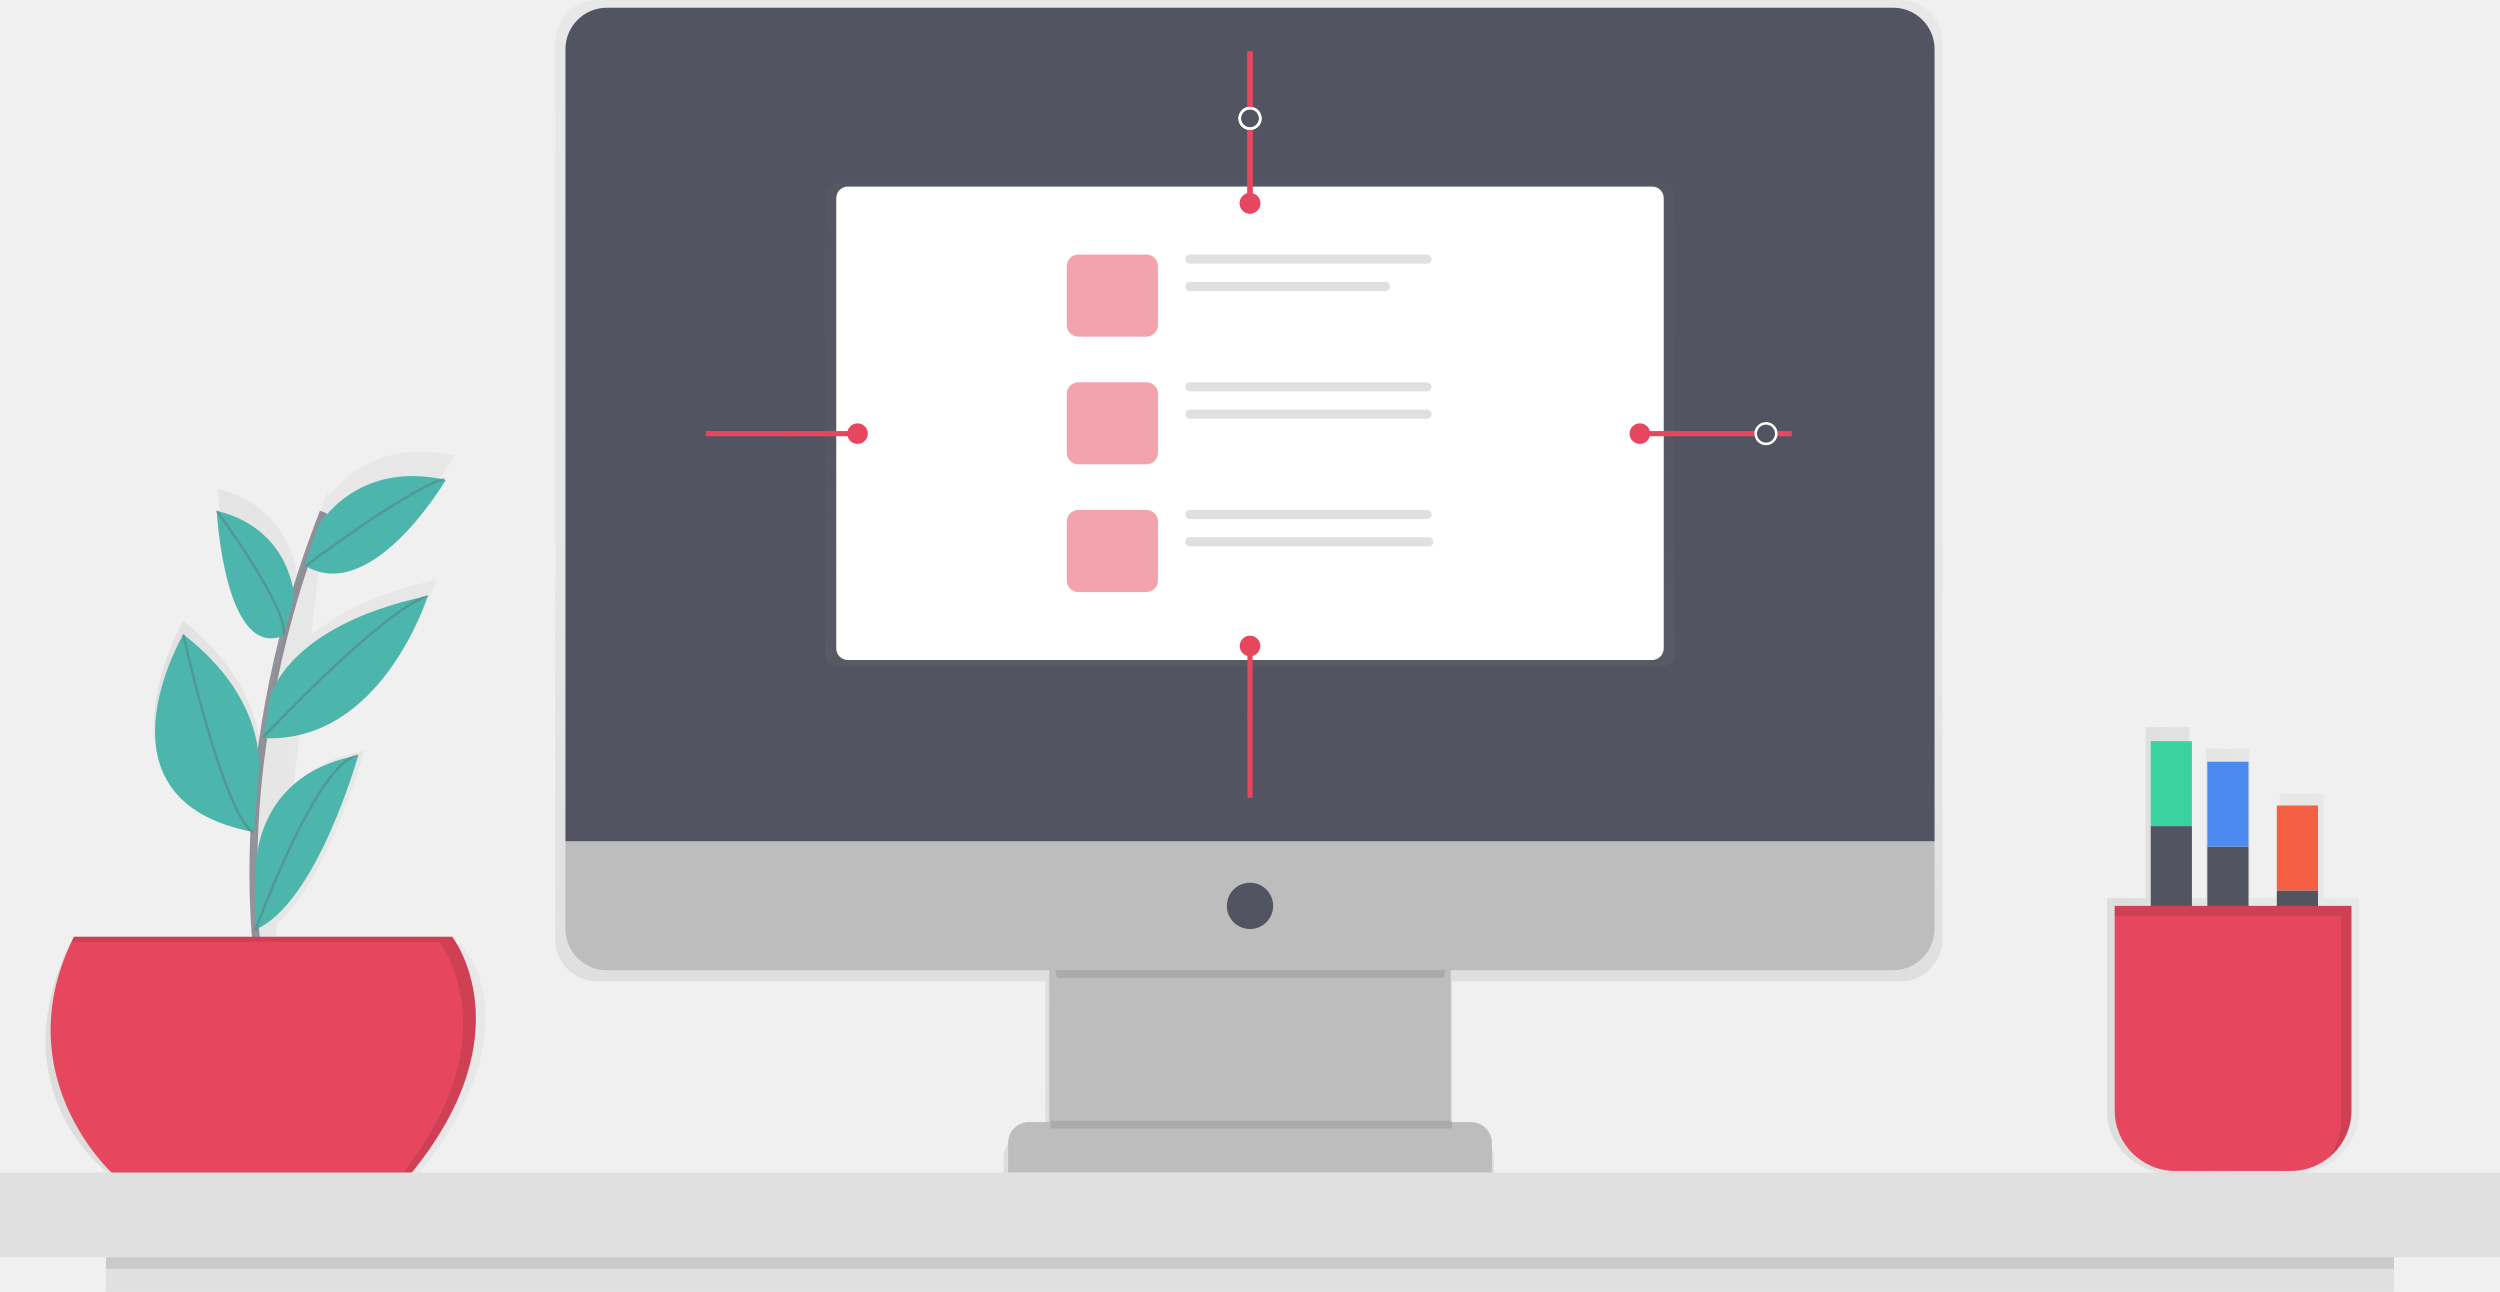
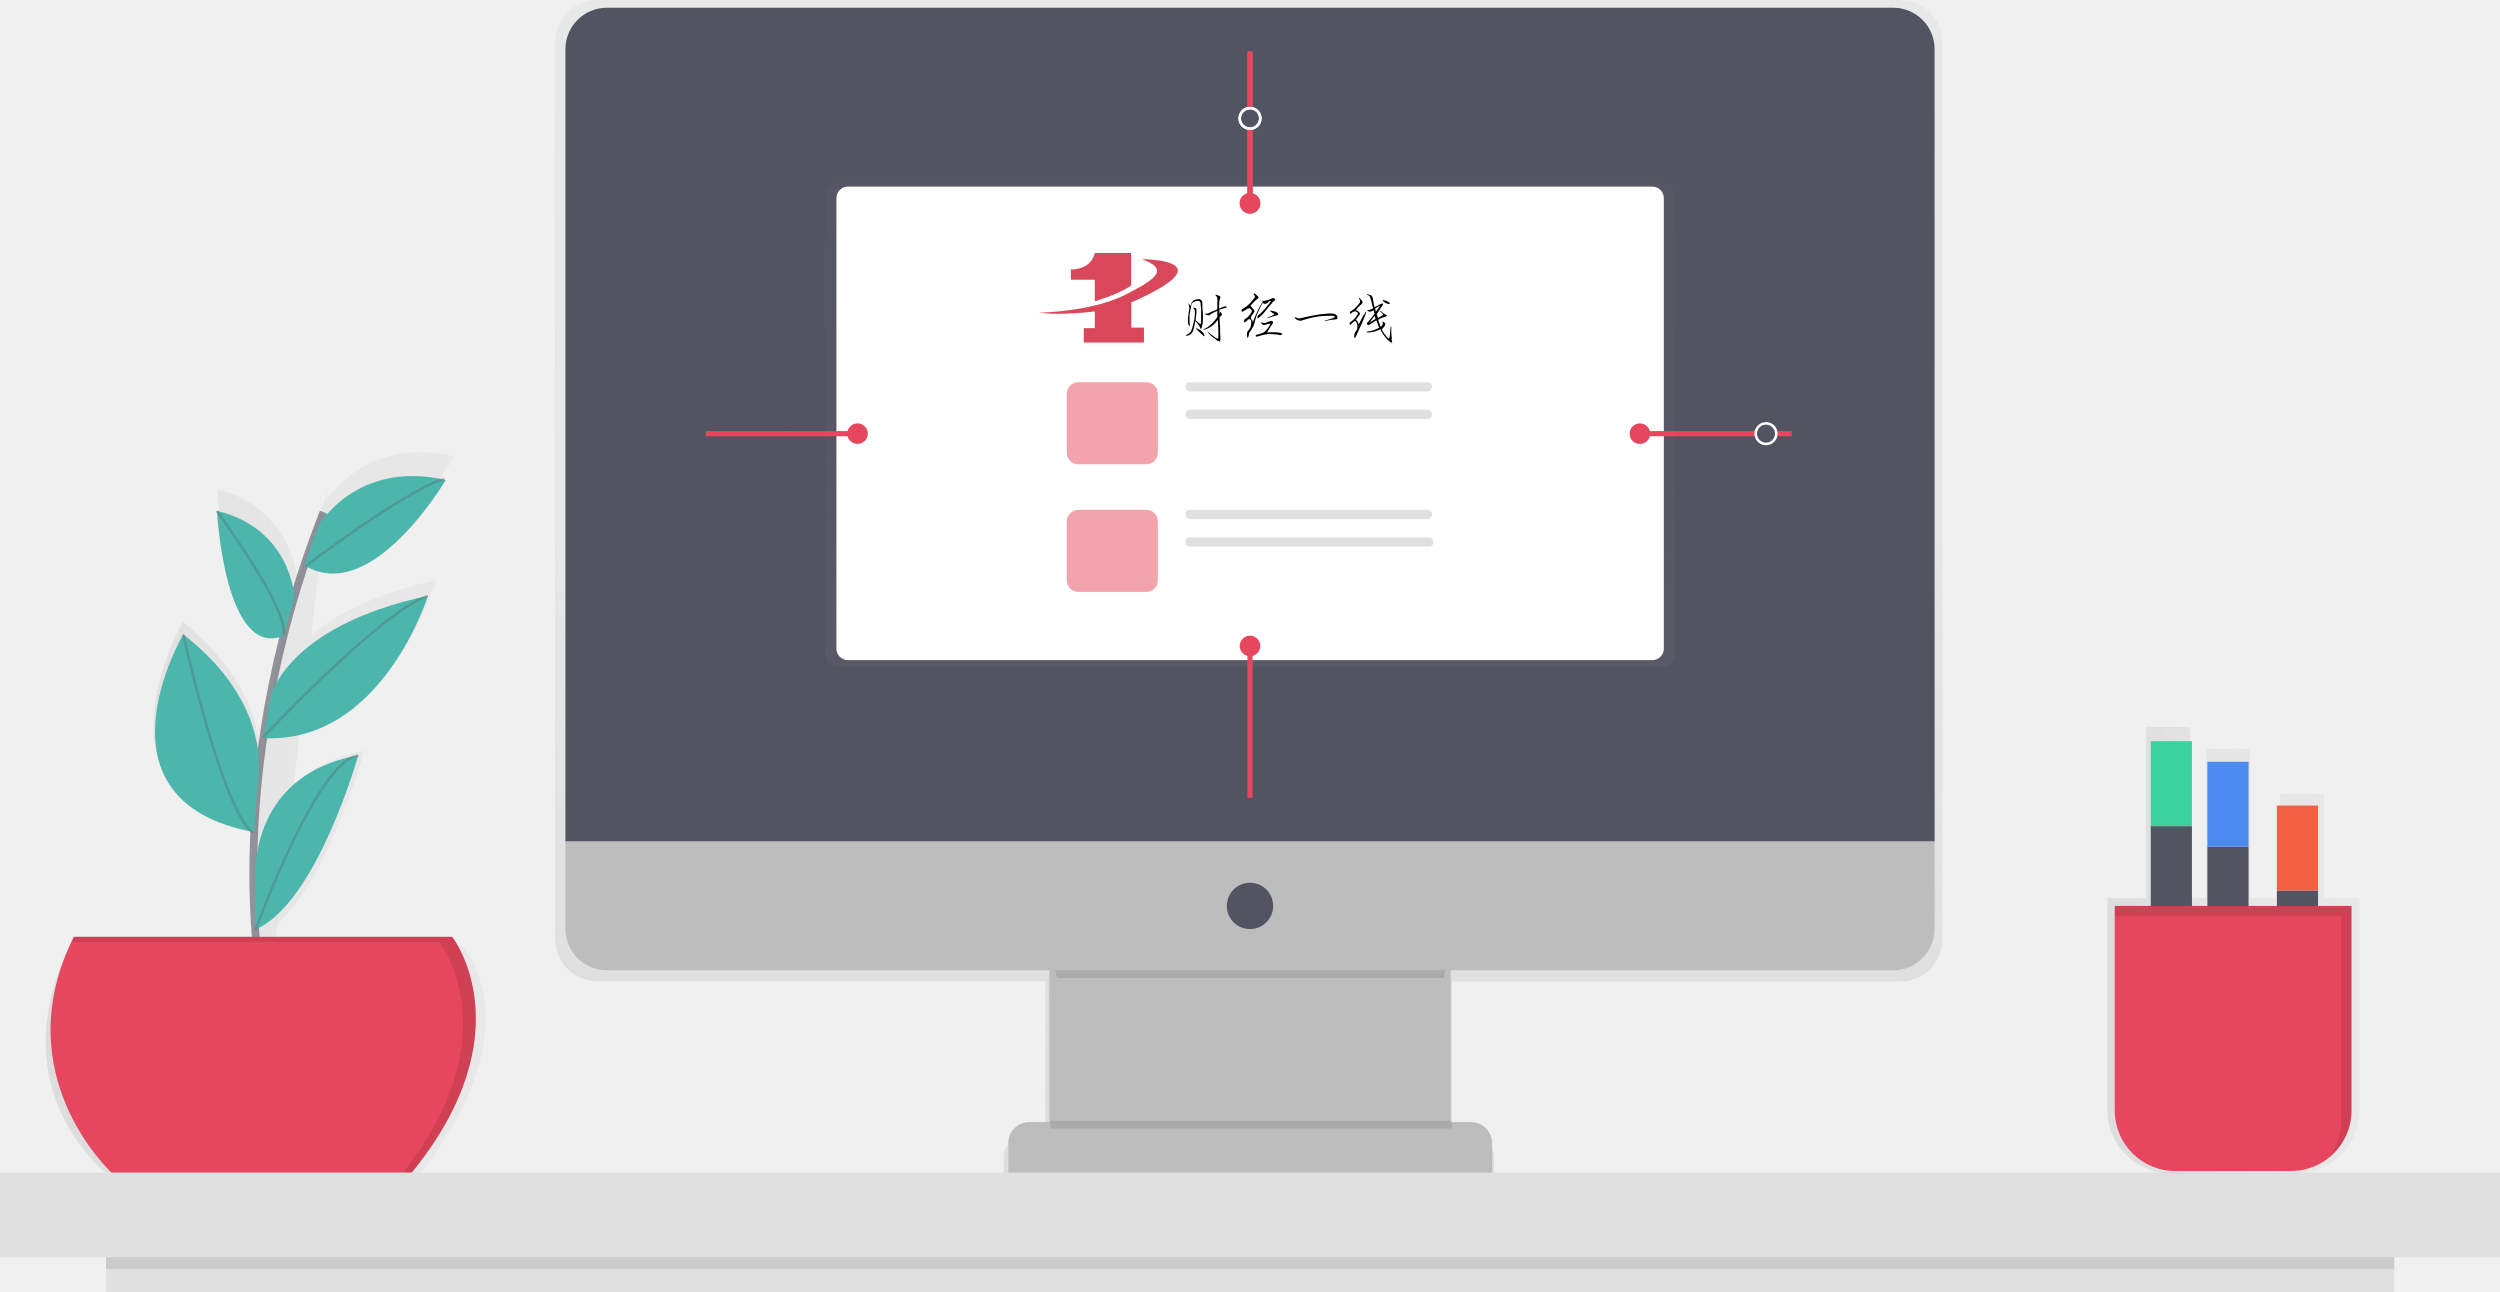
- <svg xmlns="http://www.w3.org/2000/svg" xmlns:xlink="http://www.w3.org/1999/xlink" id="a622e68e-7a65-46e9-94a9-d455de519afc" data-name="Layer 1" width="971.44" height="502" viewBox="0 0 971.44 502">
-   <defs>
-     <linearGradient id="341b0e5e-a21f-44db-b85f-76180f33f0d3" x1="599.5" y1="668.05" x2="599.5" y2="199" gradientUnits="userSpaceOnUse">
-       <stop offset="0" stop-color="gray" stop-opacity="0.25" />
-       <stop offset="0.54" stop-color="gray" stop-opacity="0.12" />
-       <stop offset="1" stop-color="gray" stop-opacity="0.1" />
+ <svg xmlns="http://www.w3.org/2000/svg" version="1.1" id="a622e68e-7a65-46e9-94a9-d455de519afc" x="0px" y="0px" viewBox="0 0 971.4 502" style="enable-background:new 0 0 971.4 502;" xml:space="preserve">
+   <style type="text/css">
+ 	.st0{opacity:0.7;}
+ 	.st1{fill:url(#SVGID_1_);}
+ 	.st2{fill:#BDBDBD;}
+ 	.st3{opacity:0.1;}
+ 	.st4{fill:#535461;}
+ 	.st5{opacity:0.5;}
+ 	.st6{fill:url(#SVGID_2_);}
+ 	.st7{fill:#FFFFFF;}
+ 	.st8{fill:#E7475E;}
+ 	.st9{fill:#E0E0E0;}
+ 	.st10{fill:none;stroke:#E7475E;stroke-width:2;stroke-miterlimit:10;}
+ 	.st11{fill:none;stroke:#FFFFFF;stroke-miterlimit:10;}
+ 	.st12{fill:url(#SVGID_3_);}
+ 	.st13{opacity:0.6;fill:none;stroke:#535461;stroke-width:3;stroke-miterlimit:10;enable-background:new    ;}
+ 	.st14{fill:#4DB6AC;}
+ 	.st15{opacity:0.3;fill:none;stroke:#535461;stroke-miterlimit:10;enable-background:new    ;}
+ 	.st16{opacity:0.1;enable-background:new    ;}
+ 	.st17{fill:url(#SVGID_4_);}
+ 	.st18{fill:#3AD29F;}
+ 	.st19{fill:#4D8AF0;}
+ 	.st20{fill:#F55F44;}
+ 	.st21{fill:#D9475A;}
+ </style>
+   <g class="st0">
+     <linearGradient id="SVGID_1_" gradientUnits="userSpaceOnUse" x1="599.5" y1="-166.17" x2="599.5" y2="302.89" gradientTransform="matrix(1 0 0 -1 -114.28 302.8898)">
+       <stop offset="0" style="stop-color:#808080;stop-opacity:0.25" />
+       <stop offset="0.54" style="stop-color:#808080;stop-opacity:0.12" />
+       <stop offset="1" style="stop-color:#808080;stop-opacity:0.1" />
    </linearGradient>
-     <linearGradient id="9c19d1ba-0c1d-4cca-8c15-e6f3831a5e67" x1="485.72" y1="258.88" x2="485.72" y2="71.12" xlink:href="#341b0e5e-a21f-44db-b85f-76180f33f0d3" />
-     <linearGradient id="fe76f7c7-2126-4e48-920d-21143a22d340" x1="132" y1="515" x2="303" y2="515" xlink:href="#341b0e5e-a21f-44db-b85f-76180f33f0d3" />
-     <linearGradient id="2cf89a04-5a05-413b-983a-d2bc296cbb5e" x1="933" y1="568.28" x2="1031" y2="568.28" xlink:href="#341b0e5e-a21f-44db-b85f-76180f33f0d3" />
-   </defs>
-   <g opacity="0.7">
-     <path d="M852.69,199H346.31A16.37,16.37,0,0,0,330,215.42V563.94a16.37,16.37,0,0,0,16.31,16.42H520.47v60.16h-7.94a8.3,8.3,0,0,0-8.27,8.33v12.07h16.21v7.14H678.53v-7.14h16.21V648.85a8.3,8.3,0,0,0-8.27-8.33H679V640h-.51V580.36H852.69A16.37,16.37,0,0,0,869,563.94V215.42A16.37,16.37,0,0,0,852.69,199Z" transform="translate(-114.28 -199)" fill="url(#341b0e5e-a21f-44db-b85f-76180f33f0d3)" />
+     <path class="st1" d="M738.4,0H232c-9,0-16.3,7.4-16.3,16.4v348.5c0,9,7.3,16.4,16.3,16.4h174.2v60.2h-7.9c-4.6,0-8.3,3.7-8.3,8.3   c0,0,0,0,0,0v12.1h16.2v7.1h158.1v-7.1h16.2v-12.1c0-4.6-3.7-8.3-8.3-8.3c0,0,0,0,0,0h-7.5V441h-0.5v-59.6h174.2   c9,0,16.3-7.4,16.3-16.4V16.4C754.7,7.4,747.4,0,738.4,0z" />
  </g>
-   <rect x="407.72" y="371" width="156" height="92" fill="#bdbdbd" />
-   <g opacity="0.1">
-     <path d="M525.07,579H675.24c1.81-7.87,3.26-13,3.26-13h-157S523.11,571.11,525.07,579Z" transform="translate(-114.28 -199)" />
+   <rect x="407.7" y="371" class="st2" width="156" height="92" />
+   <g class="st3">
+     <path d="M410.8,380H561c1.8-7.9,3.3-13,3.3-13h-157C407.2,367,408.8,372.1,410.8,380z" />
  </g>
-   <path d="M235.82,3h499.8a16.1,16.1,0,0,1,16.1,16.1V327a0,0,0,0,1,0,0h-532a0,0,0,0,1,0,0V19.1A16.1,16.1,0,0,1,235.82,3Z" fill="#535461" />
-   <path d="M849.9,576H350.1A16.1,16.1,0,0,1,334,559.9V526H866v33.9A16.1,16.1,0,0,1,849.9,576Z" transform="translate(-114.28 -199)" fill="#bdbdbd" />
-   <circle cx="485.72" cy="352" r="9" fill="#535461" />
-   <path d="M399.89,436H571.55a8.17,8.17,0,0,1,8.17,8.17V456a0,0,0,0,1,0,0h-188a0,0,0,0,1,0,0V444.17A8.17,8.17,0,0,1,399.89,436Z" fill="#bdbdbd" />
-   <g opacity="0.5">
-     <rect x="320.72" y="71.12" width="330" height="187.76" rx="4.5" ry="4.5" fill="url(#9c19d1ba-0c1d-4cca-8c15-e6f3831a5e67)" />
+   <path class="st4" d="M235.8,3h499.8c8.9,0,16.1,7.2,16.1,16.1V327l0,0h-532l0,0V19.1C219.7,10.2,226.9,3,235.8,3  C235.8,3,235.8,3,235.8,3z" />
+   <path class="st2" d="M735.6,377H235.8c-8.9,0-16.1-7.2-16.1-16.1V327h532v33.9C751.7,369.8,744.5,377,735.6,377z" />
+   <circle class="st4" cx="485.7" cy="352" r="9" />
+   <path class="st2" d="M399.9,436h171.7c4.5,0,8.2,3.7,8.2,8.2V456l0,0h-188l0,0v-11.8C391.7,439.7,395.4,436,399.9,436  C399.9,436,399.9,436,399.9,436z" />
+   <g class="st5">
+     <linearGradient id="SVGID_2_" gradientUnits="userSpaceOnUse" x1="485.72" y1="243.01" x2="485.72" y2="430.77" gradientTransform="matrix(1 0 0 -1 0 501.8898)">
+       <stop offset="0" style="stop-color:#808080;stop-opacity:0.25" />
+       <stop offset="0.54" style="stop-color:#808080;stop-opacity:0.12" />
+       <stop offset="1" style="stop-color:#808080;stop-opacity:0.1" />
+     </linearGradient>
+     <path class="st6" d="M325.2,71.1h321c2.5,0,4.5,2,4.5,4.5v178.8c0,2.5-2,4.5-4.5,4.5h-321c-2.5,0-4.5-2-4.5-4.5V75.6   C320.7,73.1,322.7,71.1,325.2,71.1z" />
  </g>
-   <rect x="324.95" y="72.5" width="321.54" height="183.96" rx="4.5" ry="4.5" fill="#fff" />
-   <g opacity="0.5">
-     <rect x="414.52" y="98.91" width="35.44" height="31.9" rx="4.5" ry="4.5" fill="#e7475e" />
+   <path class="st7" d="M329.5,72.5H642c2.5,0,4.5,2,4.5,4.5v175c0,2.5-2,4.5-4.5,4.5H329.5c-2.5,0-4.5-2-4.5-4.5V77  C325,74.5,327,72.5,329.5,72.5z" />
+   <g class="st5">
+     <path class="st8" d="M419,148.5h26.4c2.5,0,4.5,2,4.5,4.5v22.9c0,2.5-2,4.5-4.5,4.5H419c-2.5,0-4.5-2-4.5-4.5V153   C414.5,150.5,416.5,148.5,419,148.5z" />
  </g>
-   <rect x="460.59" y="98.91" width="95.69" height="3.54" rx="1.77" ry="1.77" fill="#e0e0e0" />
-   <rect x="460.59" y="109.55" width="79.54" height="3.54" rx="1.77" ry="1.77" fill="#e0e0e0" />
-   <g opacity="0.5">
-     <rect x="414.52" y="148.53" width="35.44" height="31.9" rx="4.5" ry="4.5" fill="#e7475e" />
+   <path class="st9" d="M462.4,148.5h92.2c1,0,1.8,0.8,1.8,1.8v0c0,1-0.8,1.8-1.8,1.8h-92.2c-1,0-1.8-0.8-1.8-1.8v0  C460.6,149.3,461.4,148.5,462.4,148.5z" />
+   <path class="st9" d="M462.4,159.2h92.2c1,0,1.8,0.8,1.8,1.8v0c0,1-0.8,1.8-1.8,1.8h-92.2c-1,0-1.8-0.8-1.8-1.8v0  C460.6,160,461.4,159.2,462.4,159.2z" />
+   <g class="st5">
+     <path class="st8" d="M419,198.1h26.4c2.5,0,4.5,2,4.5,4.5v22.9c0,2.5-2,4.5-4.5,4.5H419c-2.5,0-4.5-2-4.5-4.5v-22.9   C414.5,200.2,416.5,198.1,419,198.1z" />
  </g>
-   <rect x="460.59" y="148.53" width="95.69" height="3.54" rx="1.77" ry="1.77" fill="#e0e0e0" />
-   <rect x="460.59" y="159.16" width="95.69" height="3.54" rx="1.77" ry="1.77" fill="#e0e0e0" />
-   <g opacity="0.5">
-     <rect x="414.52" y="198.15" width="35.44" height="31.9" rx="4.5" ry="4.5" fill="#e7475e" />
+   <path class="st9" d="M462.4,198.1h92.2c1,0,1.8,0.8,1.8,1.8v0c0,1-0.8,1.8-1.8,1.8h-92.2c-1,0-1.8-0.8-1.8-1.8v0  C460.6,198.9,461.4,198.1,462.4,198.1z" />
+   <path class="st9" d="M462.2,208.8h93.1c0.9,0,1.6,0.7,1.6,1.6v0.4c0,0.9-0.7,1.6-1.6,1.6h-93.1c-0.9,0-1.6-0.7-1.6-1.6v-0.4  C460.6,209.5,461.3,208.8,462.2,208.8z" />
+   <line class="st10" x1="485.7" y1="42" x2="485.7" y2="20" />
+   <line class="st10" x1="485.7" y1="79" x2="485.7" y2="50.1" />
+   <circle class="st8" cx="485.7" cy="79" r="4" />
+   <circle class="st11" cx="485.7" cy="46" r="4" />
+   <line class="st10" x1="485.7" y1="42" x2="485.7" y2="20" />
+   <line class="st10" x1="485.7" y1="79" x2="485.7" y2="50.1" />
+   <circle class="st8" cx="485.7" cy="79" r="4" />
+   <circle class="st11" cx="485.7" cy="46" r="4" />
+   <line class="st10" x1="485.7" y1="279" x2="485.7" y2="310" />
+   <line class="st10" x1="485.7" y1="251" x2="485.7" y2="279.9" />
+   <circle class="st8" cx="485.7" cy="251" r="4" />
+   <line class="st10" x1="305.7" y1="168.5" x2="274.2" y2="168.5" />
+   <line class="st10" x1="333.2" y1="168.5" x2="304.4" y2="168.5" />
+   <circle class="st8" cx="333.2" cy="168.5" r="4" />
+   <g class="st3">
+     <rect x="408.2" y="435.5" width="156" height="3" />
  </g>
-   <rect x="460.59" y="198.15" width="95.69" height="3.54" rx="1.77" ry="1.77" fill="#e0e0e0" />
-   <rect x="460.59" y="208.78" width="96.33" height="3.54" rx="1.59" ry="1.59" fill="#e0e0e0" />
-   <line x1="485.72" y1="42" x2="485.72" y2="20" stroke="#e7475e" stroke-miterlimit="10" stroke-width="2" />
-   <line x1="485.72" y1="79" x2="485.72" y2="50.13" stroke="#e7475e" stroke-miterlimit="10" stroke-width="2" />
-   <circle cx="485.72" cy="79" r="4" fill="#e7475e" />
-   <circle cx="485.72" cy="46" r="4" fill="none" stroke="#fff" stroke-miterlimit="10" />
-   <line x1="485.72" y1="42" x2="485.72" y2="20" stroke="#e7475e" stroke-miterlimit="10" stroke-width="2" />
-   <line x1="485.72" y1="79" x2="485.72" y2="50.13" stroke="#e7475e" stroke-miterlimit="10" stroke-width="2" />
-   <circle cx="485.72" cy="79" r="4" fill="#e7475e" />
-   <circle cx="485.72" cy="46" r="4" fill="none" stroke="#fff" stroke-miterlimit="10" />
-   <line x1="485.72" y1="279" x2="485.72" y2="310" stroke="#e7475e" stroke-miterlimit="10" stroke-width="2" />
-   <line x1="485.72" y1="251" x2="485.72" y2="279.87" stroke="#e7475e" stroke-miterlimit="10" stroke-width="2" />
-   <circle cx="485.72" cy="251" r="4" fill="#e7475e" />
-   <line x1="305.72" y1="168.5" x2="274.22" y2="168.5" stroke="#e7475e" stroke-miterlimit="10" stroke-width="2" />
-   <line x1="333.22" y1="168.5" x2="304.35" y2="168.5" stroke="#e7475e" stroke-miterlimit="10" stroke-width="2" />
-   <circle cx="333.22" cy="168.5" r="4" fill="#e7475e" />
-   <g opacity="0.1">
-     <rect x="408.22" y="435.5" width="156" height="3" />
+   <g class="st0">
+     <linearGradient id="SVGID_3_" gradientUnits="userSpaceOnUse" x1="132.002" y1="-13.067" x2="302.99" y2="-13.067" gradientTransform="matrix(1 0 0 -1 -114.28 302.8898)">
+       <stop offset="0" style="stop-color:#808080;stop-opacity:0.25" />
+       <stop offset="0.54" style="stop-color:#808080;stop-opacity:0.12" />
+       <stop offset="1" style="stop-color:#808080;stop-opacity:0.1" />
+     </linearGradient>
+     <path class="st12" d="M179.2,367.1h-72.4l1-8.1c20.5-18.4,33.7-67.3,33.7-67.3c-0.3,0-0.6,0.1-0.9,0.2c-12,2.4-20.5,7.4-26.5,13.3   l2.5-21.7c37.8-8.1,52.8-58.1,52.8-58.1c-24.1,5.4-39.2,13.6-48.5,21.5l3.7-31.8c25.6,8.8,52-37.8,52-37.8l-1-0.2l0.5-0.3l-0.8,0.3   c-28.2-6.1-43.4,10.1-48.2,16.8l0.4-3.1c-0.7,2-1.5,4-2.2,5.9l0,0v0.1c-2,5.4-3.8,10.8-5.5,16.1l0,0l0,0c-1.4,4.5-2.8,9-4.1,13.4   v-0.1c0,0-1.2-28.5-31.2-36c0,0,3.1,62.1,26.9,51.9l0,0c-2.2,9-4,17.7-5.6,26.1l0,0c-1,5.5-1.9,10.8-2.6,16l-0.1,0.2l0.1-0.1   l-0.1,0.4l0,0l0,0c-0.7,4.7-1.2,9.3-1.7,13.8c0.5-8.6-1.1-33.5-30.4-56.9c0,0-39,68.5,27.5,82c0.1,0.1,0.3,0.3,0.4,0.4l-0.1-0.3   l0.6,0.1l0.3-3.5c-0.8,14.7-0.7,29.4,0.2,44.1l0,0c0.1,1,0.1,2,0.2,3H27.1c-27.9,57.8,15.5,89.5,15.5,89.5h120   C209.2,397.7,179.2,367.1,179.2,367.1z M101.2,301.4L101.2,301.4L101.2,301.4z" />
  </g>
-   <g opacity="0.7">
-     <path d="M293.48,566.06H221.08l1-8.14c20.46-18.37,33.69-67.31,33.69-67.31a6.78,6.78,0,0,0-.87.18c-12,2.42-20.54,7.35-26.51,13.28l2.54-21.66c37.8-8.14,52.79-58.14,52.79-58.14-24.12,5.35-39.16,13.63-48.5,21.49l3.72-31.82c25.56,8.77,52-37.82,52-37.82l-1-.21.5-.32-.76.27c-28.25-6.09-43.35,10.06-48.25,16.77l.37-3.12q-1.12,3-2.18,5.88h0l0,.08q-3,8.13-5.49,16.06l0,0h0q-2.17,6.77-4.06,13.4l0-.06s-1.17-28.46-31.18-35.95c0,0,3.15,62.07,26.93,51.91h0c-2.2,9-4,17.66-5.56,26.07h0q-1.49,8.21-2.6,16l-.14.16.14-.12-.06.41v0h0q-1,7.07-1.7,13.78c.46-8.62-1.11-33.52-30.45-56.92,0,0-39,68.54,27.5,82,.15.13.3.26.44.38l-.1-.31.6.13.27-3.52a369.39,369.39,0,0,0,.23,44.1h0c.07,1,.14,2,.21,2.95H141.37c-27.94,57.79,15.52,89.46,15.52,89.46h120C323.49,596.66,293.48,566.06,293.48,566.06Zm-78-65.68h0v0Z" transform="translate(-114.28 -199)" fill="url(#fe76f7c7-2126-4e48-920d-21143a22d340)" />
+   <path class="st13" d="M102.7,389c0,0-19-83,23-190" />
+   <path class="st8" d="M28.7,364h147c0,0,29,37-16,92h-116C43.7,456,1.7,418,28.7,364z" />
+   <path class="st14" d="M123.6,204.5c0,0,14.6-26,49.6-18c0,0-28.9,49.3-55,33.1L123.6,204.5z" />
+   <path class="st14" d="M114.4,232.1c0,0-1.1-26.6-30.1-33.6c0,0,3,58,26,48.5L114.4,232.1z" />
+   <path class="st14" d="M104.9,271.4c0,0,5.4-27.9,61.4-39.9c0,0-17.9,57.6-63.9,55.3L104.9,271.4z" />
+   <path class="st14" d="M100.3,302.6c0,0,5.9-29.1-29.1-56.1c0,0-38,64.7,27.5,76.8L100.3,302.6z" />
+   <path class="st14" d="M99.3,342.7c0,0-4.1-41.2,39.9-49.2c0,0-16.1,57.5-40,67.7L99.3,342.7z" />
+   <path class="st15" d="M118.7,220c0,0,38-29,54-34" />
+   <path class="st15" d="M102.2,286.5c0,0,46-49,64-55" />
+   <path class="st15" d="M84.2,198.5c0,0,28,38,26,48" />
+   <path class="st15" d="M71.2,246.5c0,0,15,68,27,77" />
+   <path class="st15" d="M99.2,361.5c0,0,24-66,40-68" />
+   <g class="st3">
+     <path d="M175.7,364h-147c-0.3,0.7-0.6,1.3-1,2h143c0,0,28.3,36.1-14.4,90h3.4C204.7,401,175.7,364,175.7,364z" />
  </g>
-   <path d="M217,588s-19-83,23-190" transform="translate(-114.28 -199)" fill="none" stroke="#535461" stroke-miterlimit="10" stroke-width="3" opacity="0.6" />
-   <path d="M143,563H290s29,37-16,92H158S116,617,143,563Z" transform="translate(-114.28 -199)" fill="#e7475e" />
-   <path d="M237.89,403.5s14.61-26,49.61-18c0,0-28.93,49.26-55,33.13Z" transform="translate(-114.28 -199)" fill="#4db6ac" />
-   <path d="M228.63,431.09S227.5,404.5,198.5,397.5c0,0,3,58,26,48.5Z" transform="translate(-114.28 -199)" fill="#4db6ac" />
-   <path d="M219.15,470.36s5.35-27.86,61.35-39.86c0,0-17.86,57.62-63.93,55.31Z" transform="translate(-114.28 -199)" fill="#4db6ac" />
-   <path d="M214.61,501.63s5.89-29.13-29.11-56.13c0,0-38,64.67,27.48,76.83Z" transform="translate(-114.28 -199)" fill="#4db6ac" />
-   <path d="M213.56,541.67S209.5,500.5,253.5,492.5c0,0-16.07,57.49-40,67.74Z" transform="translate(-114.28 -199)" fill="#4db6ac" />
-   <path d="M233,419s38-29,54-34" transform="translate(-114.28 -199)" fill="none" stroke="#535461" stroke-miterlimit="10" opacity="0.3" />
-   <path d="M216.5,485.5s46-49,64-55" transform="translate(-114.28 -199)" fill="none" stroke="#535461" stroke-miterlimit="10" opacity="0.3" />
-   <path d="M198.5,397.5s28,38,26,48" transform="translate(-114.28 -199)" fill="none" stroke="#535461" stroke-miterlimit="10" opacity="0.3" />
-   <path d="M185.5,445.5s15,68,27,77" transform="translate(-114.28 -199)" fill="none" stroke="#535461" stroke-miterlimit="10" opacity="0.3" />
-   <path d="M213.5,560.5s24-66,40-68" transform="translate(-114.28 -199)" fill="none" stroke="#535461" stroke-miterlimit="10" opacity="0.3" />
-   <g opacity="0.1">
-     <path d="M290,563H143c-.33.67-.65,1.34-1,2H285s28.29,36.11-14.4,90H274C319,600,290,563,290,563Z" transform="translate(-114.28 -199)" />
+   <rect y="455.6" class="st9" width="971.4" height="32.9" />
+   <rect x="41.2" y="488.5" class="st9" width="889.1" height="13.5" />
+   <rect x="41.2" y="488.5" class="st16" width="889.1" height="4.5" />
+   <line class="st10" x1="690.2" y1="168.5" x2="696.2" y2="168.5" />
+   <line class="st10" x1="637.2" y1="168.5" x2="682.1" y2="168.5" />
+   <circle class="st8" cx="637.2" cy="168.5" r="4" />
+   <circle class="st11" cx="686.2" cy="168.5" r="4" />
+   <g class="st0">
+     <linearGradient id="SVGID_4_" gradientUnits="userSpaceOnUse" x1="933" y1="-66.385" x2="1030.96" y2="-66.385" gradientTransform="matrix(1 0 0 -1 -114.28 302.8898)">
+       <stop offset="0" style="stop-color:#808080;stop-opacity:0.25" />
+       <stop offset="0.54" style="stop-color:#808080;stop-opacity:0.12" />
+       <stop offset="1" style="stop-color:#808080;stop-opacity:0.1" />
+     </linearGradient>
+     <path class="st17" d="M912.7,444.9l0.1-0.2c0.2-0.3,0.4-0.7,0.6-1l0.1-0.2c0.2-0.3,0.4-0.7,0.6-1l0.1-0.2c0.2-0.4,0.4-0.8,0.6-1.2   l0,0c0.4-0.8,0.7-1.7,0.9-2.5l0.1-0.3c0.1-0.3,0.2-0.6,0.3-0.9l0.1-0.4c0.1-0.3,0.1-0.6,0.2-0.8c0-0.2,0.1-0.3,0.1-0.5   s0.1-0.6,0.1-0.8s0-0.3,0.1-0.5s0.1-0.6,0.1-0.9c0-0.1,0-0.3,0-0.4c0-0.5,0-0.9,0-1.4V349h-13.8v-40.5h-17V349h-11.7v-58.1h-17V349   h-6.4v-66.5h-17V349h-15v82.6c0,13.5,11.2,24.4,25,24.4h48c8,0,15.5-3.7,20.2-10.1l0,0C912.2,445.6,912.5,445.2,912.7,444.9z" />
  </g>
-   <rect y="455.6" width="971.44" height="32.93" fill="#e0e0e0" />
-   <rect x="41.16" y="488.53" width="889.11" height="13.47" fill="#e0e0e0" />
-   <rect x="41.16" y="488.53" width="889.11" height="4.49" opacity="0.1" />
-   <line x1="690.22" y1="168.5" x2="696.22" y2="168.5" stroke="#e7475e" stroke-miterlimit="10" stroke-width="2" />
-   <line x1="637.22" y1="168.5" x2="682.1" y2="168.5" stroke="#e7475e" stroke-miterlimit="10" stroke-width="2" />
-   <circle cx="637.22" cy="168.5" r="4" fill="#e7475e" />
-   <circle cx="686.22" cy="168.5" r="4" fill="none" stroke="#fff" stroke-miterlimit="10" />
-   <g opacity="0.7">
-     <path d="M1027,643.88l.1-.15q.31-.48.61-1l.11-.19q.29-.49.55-1l.09-.17c.2-.39.39-.78.56-1.19h0a23.79,23.79,0,0,0,.94-2.51l.1-.33c.09-.31.18-.62.26-.93l.1-.44q.1-.42.18-.85c0-.16.06-.32.09-.48s.09-.56.13-.85,0-.33.06-.49.06-.61.08-.92c0-.14,0-.29,0-.43,0-.45,0-.91,0-1.36V548h-13.85V507.52h-17V548H988.39V489.86h-17V548H965V481.55h-17V548H933V630.6c0,13.48,11.21,24.4,25,24.4H1006a25.19,25.19,0,0,0,20.24-10.06l0,0Q1026.61,644.41,1027,643.88Z" transform="translate(-114.28 -199)" fill="url(#2cf89a04-5a05-413b-983a-d2bc296cbb5e)" />
+   <rect x="835.7" y="321" class="st4" width="16" height="100" />
+   <rect x="835.7" y="288" class="st18" width="16" height="33" />
+   <rect x="857.7" y="329" class="st4" width="16" height="100" />
+   <rect x="857.7" y="296" class="st19" width="16" height="33" />
+   <rect x="884.7" y="346" class="st4" width="16" height="100" />
+   <rect x="884.7" y="313" class="st20" width="16" height="33" />
+   <path class="st8" d="M821.7,352h92l0,0v79.5c0,13-10.5,23.5-23.5,23.5h-45c-13,0-23.5-10.5-23.5-23.5V352L821.7,352z" />
+   <g class="st3">
+     <path d="M821.7,352v4h88v79.5c0,5.3-1.8,10.4-5,14.5c5.7-4.4,9-11.3,9-18.5V352H821.7z" />
  </g>
-   <rect x="835.72" y="321" width="16" height="100" fill="#535461" />
-   <rect x="835.72" y="288" width="16" height="33" fill="#3ad29f" />
-   <rect x="857.72" y="329" width="16" height="100" fill="#535461" />
-   <rect x="857.72" y="296" width="16" height="33" fill="#4d8af0" />
-   <rect x="884.72" y="346" width="16" height="100" fill="#535461" />
-   <rect x="884.72" y="313" width="16" height="33" fill="#f55f44" />
-   <path d="M821.72,352h92a0,0,0,0,1,0,0v79.5a23.5,23.5,0,0,1-23.5,23.5h-45a23.5,23.5,0,0,1-23.5-23.5V352A0,0,0,0,1,821.72,352Z" fill="#e7475e" />
-   <g opacity="0.1">
-     <path d="M936,551v4h88v79.5a23.39,23.39,0,0,1-5,14.49,23.45,23.45,0,0,0,9-18.49V551Z" transform="translate(-114.28 -199)" />
+   <path class="st21" d="M403.7,121.5c0,0,20.5-0.3,33.6-7c13.1-6.6,16.5-10,6.4-13.8c0,0,34,0-4.1,16.8v9.8h4.9v5.8h-23.4v-5.6h4.3  V121C425.4,121,412.7,122.7,403.7,121.5z" />
+   <path class="st21" d="M439.5,111V98.3h-14.1c0,0-1,6.4-9.3,6.4v4h9.3v8.4C425.4,117,433.7,114.8,439.5,111z" />
+   <g>
+     <path d="M466.9,127.3c-0.1,0.4-0.2,0.5-0.3,0.5c-0.1,0-0.2-0.1-0.3-0.4c-0.1-0.4-0.3-0.8-0.6-1.2c-0.3-0.4-0.6-0.8-1-1.2   c-0.1-0.1-0.2-0.2-0.2-0.3c-0.1,0.5-0.2,0.9-0.3,1.3c-0.1,0.4-0.1,0.7-0.2,1c-0.1,0.3-0.1,0.6-0.2,0.8c-0.1,0.2-0.1,0.4-0.2,0.7   c-0.1,0.4-0.4,0.7-0.6,1c-0.2,0.3-0.4,0.4-0.7,0.6c-0.2,0.1-0.5,0.2-0.7,0.3c-0.2,0-0.5,0-0.7,0c-0.2,0-0.3-0.1-0.3-0.1   s0.1-0.1,0.3-0.2c0.3-0.1,0.6-0.2,0.9-0.4c0.2-0.1,0.4-0.3,0.7-0.6c0.2-0.2,0.4-0.6,0.5-1c0.2-0.4,0.4-0.9,0.5-1.6   c0.2-0.8,0.4-1.6,0.6-2.5c0.1-0.8,0.2-1.6,0.2-2.5c0-0.4,0-0.8-0.1-1c-0.1-0.2-0.2-0.4-0.4-0.6c-0.1-0.1-0.2-0.2-0.1-0.3   c0.1-0.1,0.2-0.1,0.5,0c0.2,0,0.3,0.1,0.4,0.1c0.1,0.1,0.2,0.1,0.2,0.3s0.1,0.3,0.1,0.5c0,0.2,0,0.4,0,0.7c0,0.3-0.1,0.7-0.1,1.2   c-0.1,0.5-0.1,1.1-0.2,1.7c0,0.1,0,0.1,0,0.2s0,0.1-0.1,0.2c0,0,0.2,0.1,0.4,0.2c0.5,0.4,0.9,0.8,1.3,1.1c0.1,0.1,0.1,0.1,0.2,0.1   s0.1,0,0.1,0s0.1-0.1,0.1-0.3c0-0.1,0.1-0.4,0.1-0.6c0-0.4,0-0.8,0-1.3c0-0.5,0-1,0-1.6s0-1.1,0-1.6c0-0.5,0-1-0.1-1.3   c0-0.5-0.1-1-0.1-1.3c-0.1-0.3-0.1-0.6-0.3-0.7c-0.1-0.1-0.2-0.3-0.4-0.3s-0.3,0-0.5,0c-0.3,0-0.6,0.1-0.9,0.2   c-0.3,0.1-0.7,0.3-1,0.5c-0.2,0.1-0.3,0.3-0.4,0.5s-0.1,0.6-0.2,1c0,0.1,0,0.1,0,0.3s-0.1,0.4-0.2,0.8c-0.1,0.5-0.2,1-0.3,1.6   c-0.1,0.5-0.1,1.1-0.1,1.6c0,0.5,0,1,0,1.5s0.1,0.9,0.1,1.2s0,0.5,0,0.6c-0.1,0.1-0.1,0-0.2-0.1c-0.2-0.2-0.3-0.5-0.4-0.7   c-0.1-0.2-0.1-0.5-0.1-0.8c0-0.1,0-0.3,0-0.5c0-0.2,0-0.5,0-0.8c0-0.3,0-0.6,0.1-0.9s0.1-0.7,0.1-1c0-0.3,0.1-0.6,0.1-0.8   c0-0.2,0.1-0.4,0.1-0.5c0.1-0.4,0.1-0.7,0.1-1.1c0-0.4-0.1-0.9-0.3-1.4c0-0.1,0-0.2,0-0.2c0.1,0,0.1,0.1,0.2,0.2   c0.1,0.1,0.2,0.3,0.3,0.4c0.1,0.1,0.2,0.2,0.3,0.4c0.1-0.4,0.1-0.6,0.2-0.8c0.1-0.2,0.1-0.4,0.3-0.6c0.1-0.2,0.3-0.4,0.5-0.6   c0.2-0.2,0.4-0.3,0.7-0.4c0.7-0.2,1.2-0.3,1.5-0.3c0.3,0,0.6,0.1,0.7,0.2c0.3,0.3,0.5,0.5,0.6,0.7c0.1,0.2,0.1,0.5,0.1,0.8   c0,0.1,0,0.3,0,0.4s0,0.3,0,0.5c0,0.2,0,0.4,0,0.7c0,0.3,0,0.6,0.1,1c0,0.5,0.1,1,0.1,1.6c0,0.6,0,1.3,0,1.9c0,0.6-0.1,1.2-0.1,1.8   C467.1,126.5,467,127,466.9,127.3z M465.1,127.6c0.6,0.3,1.2,0.6,1.6,0.9s0.8,0.8,1.1,1.3c0.2,0.4,0.3,0.7,0.2,0.8   c-0.1,0.1-0.3,0-0.6-0.3c-0.6-0.5-1-1-1.4-1.3c-0.4-0.4-0.7-0.7-1-1c-0.2-0.3-0.3-0.4-0.3-0.4S464.9,127.5,465.1,127.6z    M476.5,119.1c0.1,0.2,0.1,0.4,0,0.4c-0.1,0.1-0.4,0.2-0.9,0.3c-0.2,0-0.5,0.1-0.8,0.2c-0.3,0.1-0.6,0.2-1,0.3c0,0.2,0,0.5,0,0.8   s0,0.6,0,0.9c0.1-0.2,0.1-0.3,0.2-0.4c0.1-0.3,0.1-0.4,0.2-0.4s0.2,0.1,0.3,0.3c0.2,0.3,0.3,0.6,0.3,0.7c0,0.1-0.1,0.3-0.2,0.4   c-0.1,0.1-0.2,0.2-0.3,0.3s-0.2,0.3-0.4,0.4c0,0.9,0,1.8,0.1,2.8s0.1,1.8,0.1,2.6c0,0.8,0,1.5,0.1,2.1c0,0.6,0,0.9,0,1.1   c0,0.5-0.1,0.8-0.2,0.8c-0.1,0-0.4-0.1-0.9-0.3c-0.2-0.1-0.5-0.3-0.8-0.6c-0.3-0.2-0.6-0.5-1-0.7c-0.3-0.3-0.6-0.5-0.9-0.8   c-0.3-0.3-0.5-0.5-0.7-0.7c-0.4-0.5-0.5-0.8-0.5-0.8s0.2,0.1,0.5,0.4c0.2,0.2,0.4,0.4,0.7,0.6c0.3,0.2,0.5,0.4,0.8,0.6   c0.3,0.2,0.5,0.4,0.8,0.6c0.2,0.2,0.5,0.3,0.6,0.4c0.4,0.2,0.6,0.2,0.7,0.1c0.1-0.1,0.1-0.5,0.1-1c0-0.1,0-0.4,0-0.7   c0-0.4,0-0.9,0-1.4s0-1.2-0.1-1.9c0-0.7,0-1.4-0.1-2.2c-0.5,0.6-0.9,1.1-1.3,1.5c-0.4,0.4-0.8,0.7-1.2,1s-0.8,0.5-1.2,0.7   c-0.4,0.2-0.8,0.4-1.3,0.5c-0.3,0.1-0.6,0.1-0.7,0.1c-0.1,0-0.1-0.1,0.2-0.2c0.5-0.2,0.9-0.4,1.4-0.7c0.4-0.3,0.9-0.6,1.3-1   s0.9-0.8,1.3-1.3c0.4-0.5,0.9-1.1,1.3-1.7c0-0.4,0-0.8,0-1.2c0-0.4,0-0.8,0-1.2c-0.5,0.2-1,0.4-1.5,0.7c-0.4,0.2-0.8,0.4-1,0.6   c-0.3,0.2-0.6,0.4-0.9,0.4c-0.3,0-0.6-0.1-1-0.2c-0.3-0.1-0.4-0.2-0.4-0.3c0-0.1,0.1-0.1,0.4-0.1c0.2,0,0.4,0,0.6-0.1   c0.2,0,0.4-0.1,0.8-0.3c0.5-0.3,1-0.5,1.6-0.7c0.5-0.2,1-0.4,1.4-0.6c0-0.5,0-1,0-1.4c0-0.4,0-0.6,0-0.7c0-0.9,0.1-1.6,0-2   c0-0.4-0.1-0.7-0.2-0.8c-0.4-0.4-0.6-0.7-0.5-0.8c0.1-0.1,0.5,0.1,1.3,0.4c0.4,0.2,0.5,0.3,0.6,0.4s0,0.3-0.1,0.5   c-0.1,0.3-0.2,0.6-0.3,1.1c0,0.5-0.1,1.1-0.1,1.8c0,0.1,0,0.2,0,0.4c0,0.2,0,0.4,0,0.8c0.3-0.1,0.6-0.3,0.9-0.4   c0.3-0.1,0.5-0.2,0.7-0.3c0.3-0.1,0.6-0.2,0.7-0.1C476.4,118.9,476.5,119,476.5,119.1z" />
+     <path d="M491.9,118c-0.4,0.1-0.8,0.1-1.3-0.3c-0.4,0.6-0.7,1.3-1,1.9c-0.3,0.6-0.6,1.3-0.9,1.9c-0.3,0.6-0.5,1.3-0.7,1.9   c-0.2,0.7-0.4,1.4-0.6,2.2c-0.1,0.3-0.2,0.7-0.3,0.9c-0.1,0.3-0.3,0.7-0.6,1.1c-0.1,0.2-0.2,0.4-0.3,0.6c-0.1,0.2-0.2,0.3-0.3,0.4   c-0.1,0.1-0.2,0.3-0.3,0.4c-0.1,0.1-0.1,0.3-0.2,0.4c-0.1,0.1-0.1,0.3-0.1,0.4c0,0.1-0.1,0.3-0.1,0.5c-0.1,0.6-0.3,1-0.4,0.9   c-0.2,0-0.3-0.4-0.3-1.2c0-0.3,0-0.6,0.1-0.9c0.1-0.3,0.3-0.6,0.6-0.9c0.4-0.4,0.7-0.9,0.8-1.4c0.1-0.5,0.2-1.1,0.2-1.8   c0-0.3-0.1-0.6-0.3-0.8c-0.2-0.2-0.4-0.2-0.6-0.2c-0.2,0.1-0.4,0.3-0.6,0.4c-0.1,0.1-0.3,0.3-0.4,0.4c-0.4,0.3-0.6,0.5-0.7,0.5   c-0.1,0-0.1-0.1-0.2-0.5c0-0.3,0-0.5,0.2-0.7c0.1-0.1,0.3-0.3,0.4-0.3c0.3-0.1,0.5-0.4,0.8-0.6c0.3-0.2,0.6-0.6,0.9-1   c0.2-0.3,0.4-0.6,0.5-0.8c0.1-0.2,0.2-0.4,0.2-0.5s0-0.3-0.1-0.4s-0.2-0.3-0.4-0.5c-0.1-0.1-0.2-0.1-0.3-0.2s-0.2-0.1-0.4,0   c-0.1,0-0.4,0.1-0.6,0.2s-0.5,0.3-0.9,0.6c-0.5,0.3-0.8,0.5-1,0.5c-0.2,0-0.3-0.1-0.3-0.3c0-0.2,0-0.4,0.1-0.5   c0.1-0.1,0.3-0.3,0.7-0.5c0.4-0.2,1-0.6,1.7-1.2c0.7-0.6,1.6-1.6,2.5-2.8c0.1-0.2,0.2-0.4,0.2-0.6c0-0.2-0.1-0.5-0.4-0.9   c-0.1-0.1-0.1-0.3,0-0.3c0.1-0.1,0.2,0,0.4,0.1c0.2,0.1,0.4,0.3,0.6,0.5c0.2,0.2,0.4,0.4,0.7,0.7c0.1,0.2,0.2,0.3,0.1,0.4   c-0.1,0.1-0.2,0.3-0.5,0.5c-0.2,0.2-0.4,0.4-0.7,0.6c-0.2,0.2-0.5,0.5-0.7,0.7c-0.2,0.2-0.5,0.5-0.7,0.7c-0.2,0.2-0.4,0.4-0.5,0.6   c0.3,0.4,0.5,0.6,0.7,0.9c0.2,0.2,0.4,0.4,0.6,0.7c0.2,0.3,0.3,0.5,0.2,0.7c-0.1,0.2-0.2,0.4-0.4,0.6c-0.1,0.2-0.3,0.4-0.4,0.6   c-0.1,0.2-0.3,0.4-0.4,0.6c-0.1,0.1-0.1,0.3-0.2,0.4c0,0.1-0.1,0.2,0,0.3c0,0.1,0.1,0.2,0.1,0.3c0.1,0.1,0.2,0.3,0.4,0.4   c0.1,0.1,0.1,0.2,0.2,0.4c0.1,0.2,0.1,0.5,0,0.8c0.4-1,0.7-1.9,1-2.6c0.3-0.7,0.6-1.4,0.9-2c0.3-0.6,0.6-1.2,0.9-1.8   s0.7-1.2,1.2-1.9c-0.2-0.1-0.3-0.3-0.2-0.3s0.2-0.1,0.5,0c0.1,0,0.2,0,0.3,0c0.1,0,0.3,0,0.4-0.1c0.1,0,0.3-0.1,0.4-0.1   s0.3-0.1,0.4-0.1c0.1,0,0.2-0.1,0.4-0.1c0.1-0.1,0.3-0.1,0.5-0.2s0.3-0.1,0.5-0.2c0.1-0.1,0.3-0.1,0.4-0.2c0.2-0.1,0.4-0.1,0.5-0.1   c0.1,0,0.3,0.1,0.5,0.3c0.2,0.2,0.2,0.3,0.2,0.4c0,0.1-0.2,0.3-0.5,0.5c-0.2,0.1-0.4,0.3-0.6,0.6c-0.2,0.3-0.5,0.6-0.8,0.9   c-0.8,1-1.6,1.9-2.2,2.7s-1.5,1.6-2.3,2.3c-0.2,0.2-0.4,0.2-0.4,0.1c-0.1-0.1-0.1-0.2-0.1-0.3c0-0.1,0-0.1,0-0.2   c0-0.1,0-0.1,0.1-0.3c0-0.1,0.1-0.2,0.2-0.3c0.1-0.1,0.3-0.2,0.5-0.4c0.2-0.1,0.5-0.4,0.9-0.8c0.4-0.4,0.7-0.8,1.2-1.3   c0.4-0.5,0.8-1,1.3-1.6c0.4-0.5,0.8-1,1.1-1.5c-0.3,0-0.6,0.1-0.8,0.2C492.6,117.8,492.3,117.9,491.9,118z M498.2,129.7   c0,0.1,0.1,0.1,0,0.2c0,0.1-0.1,0.1-0.2,0.2c-0.1,0.1-0.2,0.1-0.4,0.1s-0.3,0-0.6-0.1c-0.2-0.1-0.5-0.1-0.8-0.1   c-0.3,0-0.7-0.1-1-0.1c-0.4,0-0.7-0.1-1-0.1c-0.4,0-0.7,0-1,0c-0.3,0-0.6,0-1,0.1c-0.4,0.1-0.8,0.1-1.2,0.2   c-0.4,0.1-0.8,0.2-1.2,0.3c-0.4,0.1-0.7,0.2-1,0.3c-0.5,0.2-0.9,0.1-0.9-0.2c0-0.1,0-0.2,0.1-0.3c0.1-0.1,0.3-0.1,0.6-0.2   c0.4-0.1,0.7-0.2,1-0.3s0.5-0.2,0.7-0.2c0.2-0.1,0.4-0.1,0.6-0.3c0.2-0.1,0.3-0.2,0.5-0.3c0.3-0.3,0.7-0.7,1.1-1.2s0.8-1.1,1.2-1.9   c-0.4,0-0.8,0.1-1.1,0.1c-0.3,0.1-0.7,0.2-1,0.3c-0.3,0.1-0.6,0.1-0.8,0c-0.3-0.1-0.5-0.3-0.7-0.6c-0.2-0.3-0.1-0.4,0.2-0.3   c0.5,0.2,1,0.3,1.5,0.1c0.4-0.1,0.7-0.2,1-0.4c0.3-0.1,0.5-0.2,0.6-0.2c0.3-0.1,0.5-0.1,0.6-0.1s0.4,0.1,0.5,0.2   c0.1,0.1,0.2,0.3,0.1,0.6s-0.3,0.6-0.6,1c-0.1,0.1-0.2,0.2-0.3,0.4c-0.1,0.2-0.3,0.4-0.4,0.7c-0.1,0.2-0.3,0.5-0.5,0.8   c-0.2,0.3-0.3,0.5-0.4,0.8c0.8-0.1,1.6-0.1,2.3-0.1c0.7,0,1.4,0,2,0.1c0.4,0,0.7,0.1,1,0.2C497.9,129.5,498.1,129.6,498.2,129.7z    M493.6,121c-0.1-0.1-0.2-0.2-0.1-0.2c0-0.1,0.2-0.1,0.4-0.1c1.2,0.2,1.9,0.4,2.4,0.8c0.3,0.3,0.5,0.5,0.4,0.7   c-0.1,0.2-0.2,0.3-0.4,0.3c-0.4,0.1-1,0.2-1.5,0.4c-0.5,0.1-1.2,0.4-1.9,0.6c-0.4,0.1-0.6,0.1-0.6,0.1s0.1-0.1,0.4-0.3   c0.6-0.2,1.1-0.4,1.5-0.6s0.6-0.3,0.7-0.4c0.1-0.1,0.2-0.2,0.2-0.3c0-0.1-0.1-0.1-0.2-0.2c-0.3-0.1-0.5-0.2-0.7-0.3   C494.2,121.2,493.9,121.1,493.6,121z" />
+     <path d="M519.6,122.9c0.1,0.4,0.1,0.7,0,0.9s-0.3,0.3-0.7,0.3c-0.5,0.1-1.1,0.1-1.8,0.2c-0.7,0.1-1.3,0.2-1.9,0.4   c-0.3,0.1-0.5,0.1-0.6,0.1c-0.1,0-0.1,0,0-0.1c0.1-0.1,0.4-0.1,0.8-0.3c0.4-0.1,1-0.3,1.7-0.5c1.2-0.4,1.7-0.7,1.6-0.9   s-0.8-0.4-2.1-0.3c-0.8,0-1.7,0.1-2.8,0.1c-1,0.1-1.9,0.2-2.9,0.4c-0.9,0.1-1.8,0.4-2.6,0.6c-0.8,0.2-1.5,0.4-2.1,0.6   c-0.4,0.2-0.9,0.3-1.3,0.2c-0.4-0.1-0.9-0.2-1.3-0.6c-0.5-0.4-0.7-0.6-0.5-0.7c0.1-0.1,0.4,0,0.8,0.2c0.3,0.1,0.6,0.2,1,0.2   c0.4,0,0.9-0.1,1.5-0.3c0.7-0.2,1.5-0.4,2.3-0.5c0.9-0.2,1.7-0.3,2.6-0.5s1.8-0.3,2.8-0.4s1.9-0.2,2.8-0.2c0.7,0,1.3,0.1,1.8,0.2   C519.2,122.3,519.5,122.6,519.6,122.9z" />
+     <path d="M530.4,121.6c0.2-0.4,0.4-0.6,0.4-0.6c0.1,0,0.1,0.2,0,0.5c-0.3,1-0.7,1.9-1.1,2.9c-0.4,1-0.8,1.9-1.2,2.7   c-0.4,0.8-0.7,1.6-1,2.2c-0.3,0.7-0.5,1.2-0.7,1.5c-0.2,0.4-0.3,0.6-0.4,0.6s-0.2-0.3-0.2-0.7c0-0.2,0-0.5,0.1-0.9   c0.1-0.4,0.2-0.7,0.4-0.9c0.4-0.5,0.7-1,0.7-1.5s0.1-1-0.1-1.6c-0.1-0.4-0.3-0.7-0.5-0.9c-0.2-0.2-0.4-0.2-0.5-0.1   c-0.2,0.2-0.4,0.3-0.5,0.4c-0.1,0.1-0.2,0.2-0.4,0.4c-0.4,0.4-0.6,0.6-0.8,0.6c-0.1,0-0.2-0.1-0.2-0.4c0-0.2,0.1-0.4,0.1-0.5   c0.1-0.1,0.2-0.2,0.4-0.3c0.1-0.1,0.4-0.3,0.8-0.6s0.8-0.7,1.2-1.3c0.4-0.6,0.7-1,0.7-1.2s-0.1-0.5-0.3-0.6c-0.4-0.3-0.7-0.4-1-0.3   c-0.3,0.1-0.7,0.2-1.1,0.6c-0.3,0.2-0.5,0.4-0.6,0.3c-0.1,0-0.1-0.1-0.1-0.3c0-0.1,0-0.2,0-0.3s0.1-0.1,0.1-0.2s0.1-0.1,0.3-0.2   c0.1-0.1,0.3-0.2,0.5-0.3c0.1-0.1,0.2-0.1,0.4-0.3c0.1-0.1,0.3-0.2,0.5-0.4c0.2-0.2,0.5-0.4,0.8-0.8c0.3-0.3,0.7-0.7,1.1-1.3   c0.2-0.2,0.3-0.5,0.3-0.7c0-0.3-0.2-0.6-0.4-1c-0.1-0.1-0.1-0.3-0.1-0.3c0.1-0.1,0.2,0,0.4,0.2c0.2,0.2,0.4,0.4,0.6,0.6   c0.2,0.2,0.4,0.4,0.4,0.6c0.1,0.1,0.1,0.3,0,0.5c-0.1,0.2-0.4,0.5-0.8,0.9c-0.3,0.2-0.5,0.4-0.8,0.7c-0.3,0.3-0.6,0.7-1,1.2   c0.4,0.1,0.7,0.3,1,0.5c0.2,0.2,0.4,0.4,0.5,0.5c0.1,0.2,0.1,0.4,0.1,0.5c0,0.2-0.1,0.3-0.2,0.4c-0.1,0.2-0.3,0.4-0.6,0.8   c-0.3,0.4-0.5,0.7-0.8,1.1c0.4,0.2,0.6,0.5,0.8,0.8c0.2,0.3,0.3,0.7,0.3,1c0.3-0.5,0.6-1,0.8-1.5c0.2-0.4,0.4-0.8,0.6-1.2   c0.2-0.4,0.4-0.7,0.5-1C530.2,122.2,530.3,121.9,530.4,121.6z M540.8,132.2c0.1,0.5,0.2,0.7,0.1,0.9c-0.1,0.1-0.2,0.1-0.5-0.1   c-0.2-0.1-0.4-0.3-0.7-0.5c-0.3-0.2-0.7-0.6-1-1c-0.4-0.4-0.8-0.9-1.2-1.5c-0.4-0.6-0.8-1.3-1.2-2.1c-0.6,0.4-1.3,0.6-2.1,0.9   c-0.8,0.2-1.6,0.3-2.5,0.4c-0.5,0-0.7,0-0.8-0.1c0-0.1,0.2-0.2,0.6-0.3c0.9-0.1,1.8-0.3,2.5-0.6c0.8-0.3,1.4-0.6,1.9-0.9   c0-0.1-0.1-0.1-0.1-0.2c0-0.1-0.1-0.1-0.1-0.2c-0.3-0.7-0.6-1.5-0.9-2.4c-0.3,0.2-0.5,0.3-0.7,0.4c-0.2,0.1-0.4,0.2-0.5,0.3   c-0.1,0.1-0.2,0.1-0.3,0.2c-0.1,0.1-0.1,0.1-0.2,0.1c-0.3,0.2-0.5,0.4-0.7,0.5s-0.3,0.2-0.4,0.3c-0.1,0-0.2,0.1-0.3,0   c-0.1,0-0.2-0.1-0.3-0.1c-0.2-0.1-0.3-0.3-0.3-0.5s0.3-0.5,0.7-0.9c0.3-0.4,0.7-0.8,1.1-1.3c0.4-0.5,0.8-1.1,1.2-1.6   c-0.1-0.2-0.1-0.5-0.2-0.7c-0.1-0.2-0.1-0.5-0.2-0.7c-0.4,0.3-0.7,0.5-1,0.5c-0.2,0.1-0.4,0.1-0.5,0.1c-0.2,0-0.3-0.1-0.4-0.1   c-0.1,0-0.2-0.1-0.4-0.2c-0.2-0.2-0.2-0.3,0.1-0.3c0.3,0,0.6-0.1,1-0.2c0.3-0.1,0.6-0.3,1-0.5c-0.1-0.5-0.2-1-0.4-1.6   c-0.1-0.5-0.2-1.1-0.4-1.6c-0.1-0.6-0.3-1-0.4-1.3c-0.2-0.3-0.4-0.5-0.8-0.6c-0.3-0.1-0.4-0.2-0.4-0.3c0-0.1,0.2-0.1,0.5,0   c0.3,0.1,0.6,0.1,0.8,0.2c0.2,0.1,0.4,0.2,0.5,0.3c0.1,0.1,0.3,0.3,0.4,0.6c0.1,0.2,0.1,0.5,0.2,0.8c0,0.4,0.1,0.8,0.2,1.3   s0.2,1.1,0.4,1.8c0.2-0.1,0.4-0.3,0.7-0.4s0.5-0.3,0.8-0.4c0.3-0.1,0.5-0.3,0.7-0.4c0.2-0.1,0.4-0.2,0.5-0.2c0.3-0.1,0.5-0.1,0.6,0   s0,0.4-0.3,0.8c-0.2,0.3-0.4,0.6-0.6,0.9c-0.2,0.3-0.4,0.5-0.5,0.8c-0.2,0.3-0.4,0.5-0.5,0.8c-0.2,0.3-0.4,0.5-0.6,0.8   c0,0.1,0.1,0.1,0.1,0.2s0,0.1,0.1,0.2c0.1,0.2,0.1,0.4,0.2,0.6s0.1,0.4,0.1,0.5c0.4-0.2,0.7-0.4,1-0.6c0.3-0.2,0.6-0.3,0.7-0.4   c0.1-0.1,0.2-0.1,0.3-0.2c0.1-0.1,0.1-0.1,0-0.2c0-0.1-0.1-0.2-0.3-0.4c-0.1-0.2-0.4-0.4-0.7-0.7c-0.1-0.1-0.2-0.3-0.1-0.3   c0.1,0,0.1,0,0.3,0.1c0.4,0.4,0.7,0.7,1,0.9c0.3,0.2,0.6,0.4,1,0.5c0.2,0.1,0.3,0.2,0.3,0.4c-0.1,0.1-0.3,0.3-0.6,0.4   c-0.5,0.1-0.9,0.2-1.3,0.4c-0.4,0.1-0.8,0.3-1.2,0.6c-0.1,0-0.1,0.1-0.2,0.1s-0.1,0.1-0.1,0.1c0.2,0.5,0.3,1,0.5,1.4   c0.1,0.5,0.4,0.9,0.5,1.3l0.1-0.1c0.4-0.4,0.7-0.8,0.7-1c0.1-0.2,0-0.5-0.1-0.7c-0.1-0.1-0.1-0.2,0-0.2c0.1-0.1,0.2,0,0.4,0.1   c0.3,0.2,0.5,0.3,0.6,0.5s0.1,0.4,0,0.7c-0.1,0.2-0.2,0.5-0.4,0.7c-0.2,0.2-0.4,0.4-0.6,0.7l-0.3,0.3c0.3,0.6,0.7,1.2,1,1.7   c0.4,0.5,0.8,1,1.3,1.6c0.2,0.2,0.4,0.3,0.5,0.2s0.2-0.2,0.2-0.4c0-0.1,0-0.3,0.1-0.6s0.1-0.6,0.1-1c0-0.4,0.1-0.7,0.1-1.1   c0-0.4,0.1-0.7,0.1-1c0-0.4,0.1-0.7,0.2-0.6c0.1,0,0.1,0.2,0.1,0.6c0,0.4,0,1,0,1.5c0,0.5,0,1,0.1,1.5s0.1,0.9,0.1,1.3   C540.7,131.7,540.7,132,540.8,132.2z M532.1,125.5c0.3-0.3,0.7-0.5,1.1-0.8c0.4-0.3,0.9-0.5,1.3-0.8c-0.1-0.2-0.1-0.4-0.2-0.6   s-0.1-0.4-0.2-0.6c-0.4,0.4-0.7,0.9-1.1,1.5C532.8,124.6,532.4,125,532.1,125.5z M534.3,119.9c0.1,0.3,0.2,0.7,0.3,1.2   c0.4-0.5,0.7-1,1-1.4c0.3-0.4,0.5-0.7,0.6-0.9c-0.2,0.1-0.5,0.3-0.9,0.5C534.9,119.5,534.6,119.7,534.3,119.9z M537.5,117.1   c-0.3-0.2-0.4-0.3-0.3-0.4c0.1-0.1,0.3-0.1,0.7,0c0.4,0.1,0.8,0.2,1.1,0.3c0.3,0.1,0.5,0.3,0.6,0.4c0.4,0.3,0.5,0.5,0.4,0.7   c-0.1,0.1-0.3,0.1-0.7,0c-0.4-0.1-0.7-0.3-1-0.4C538,117.5,537.8,117.3,537.5,117.1z" />
  </g>
</svg>
